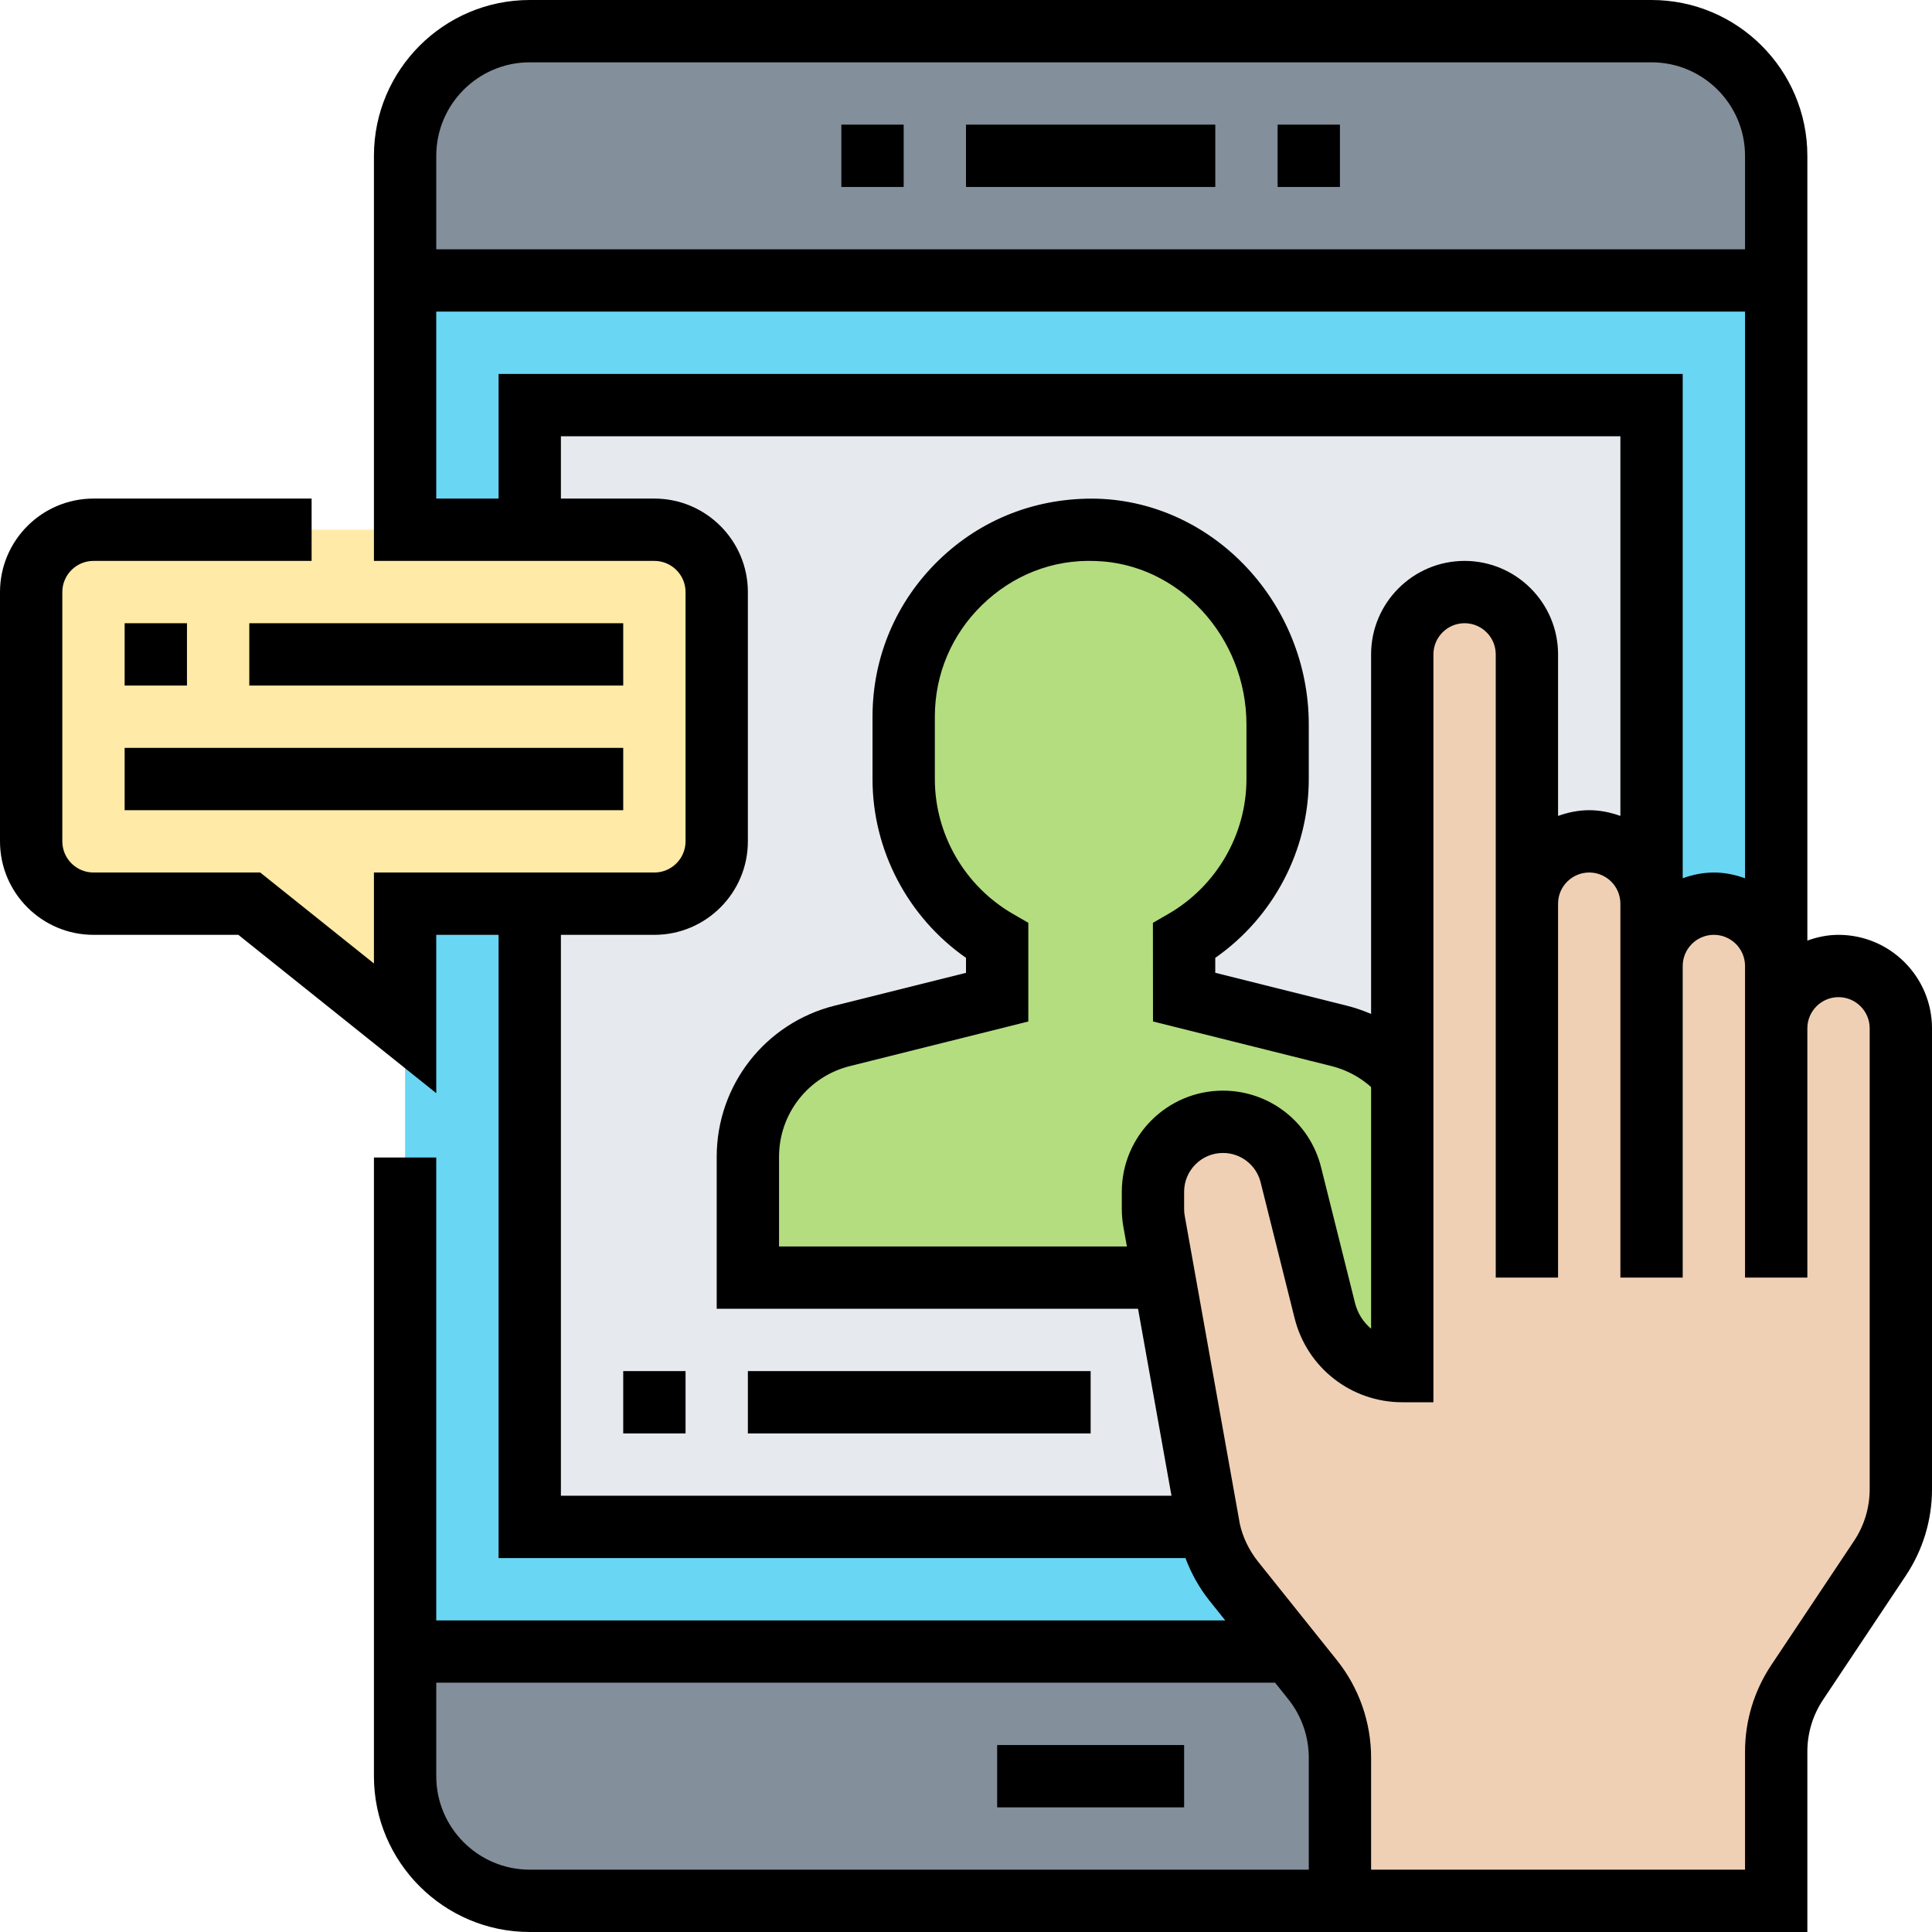
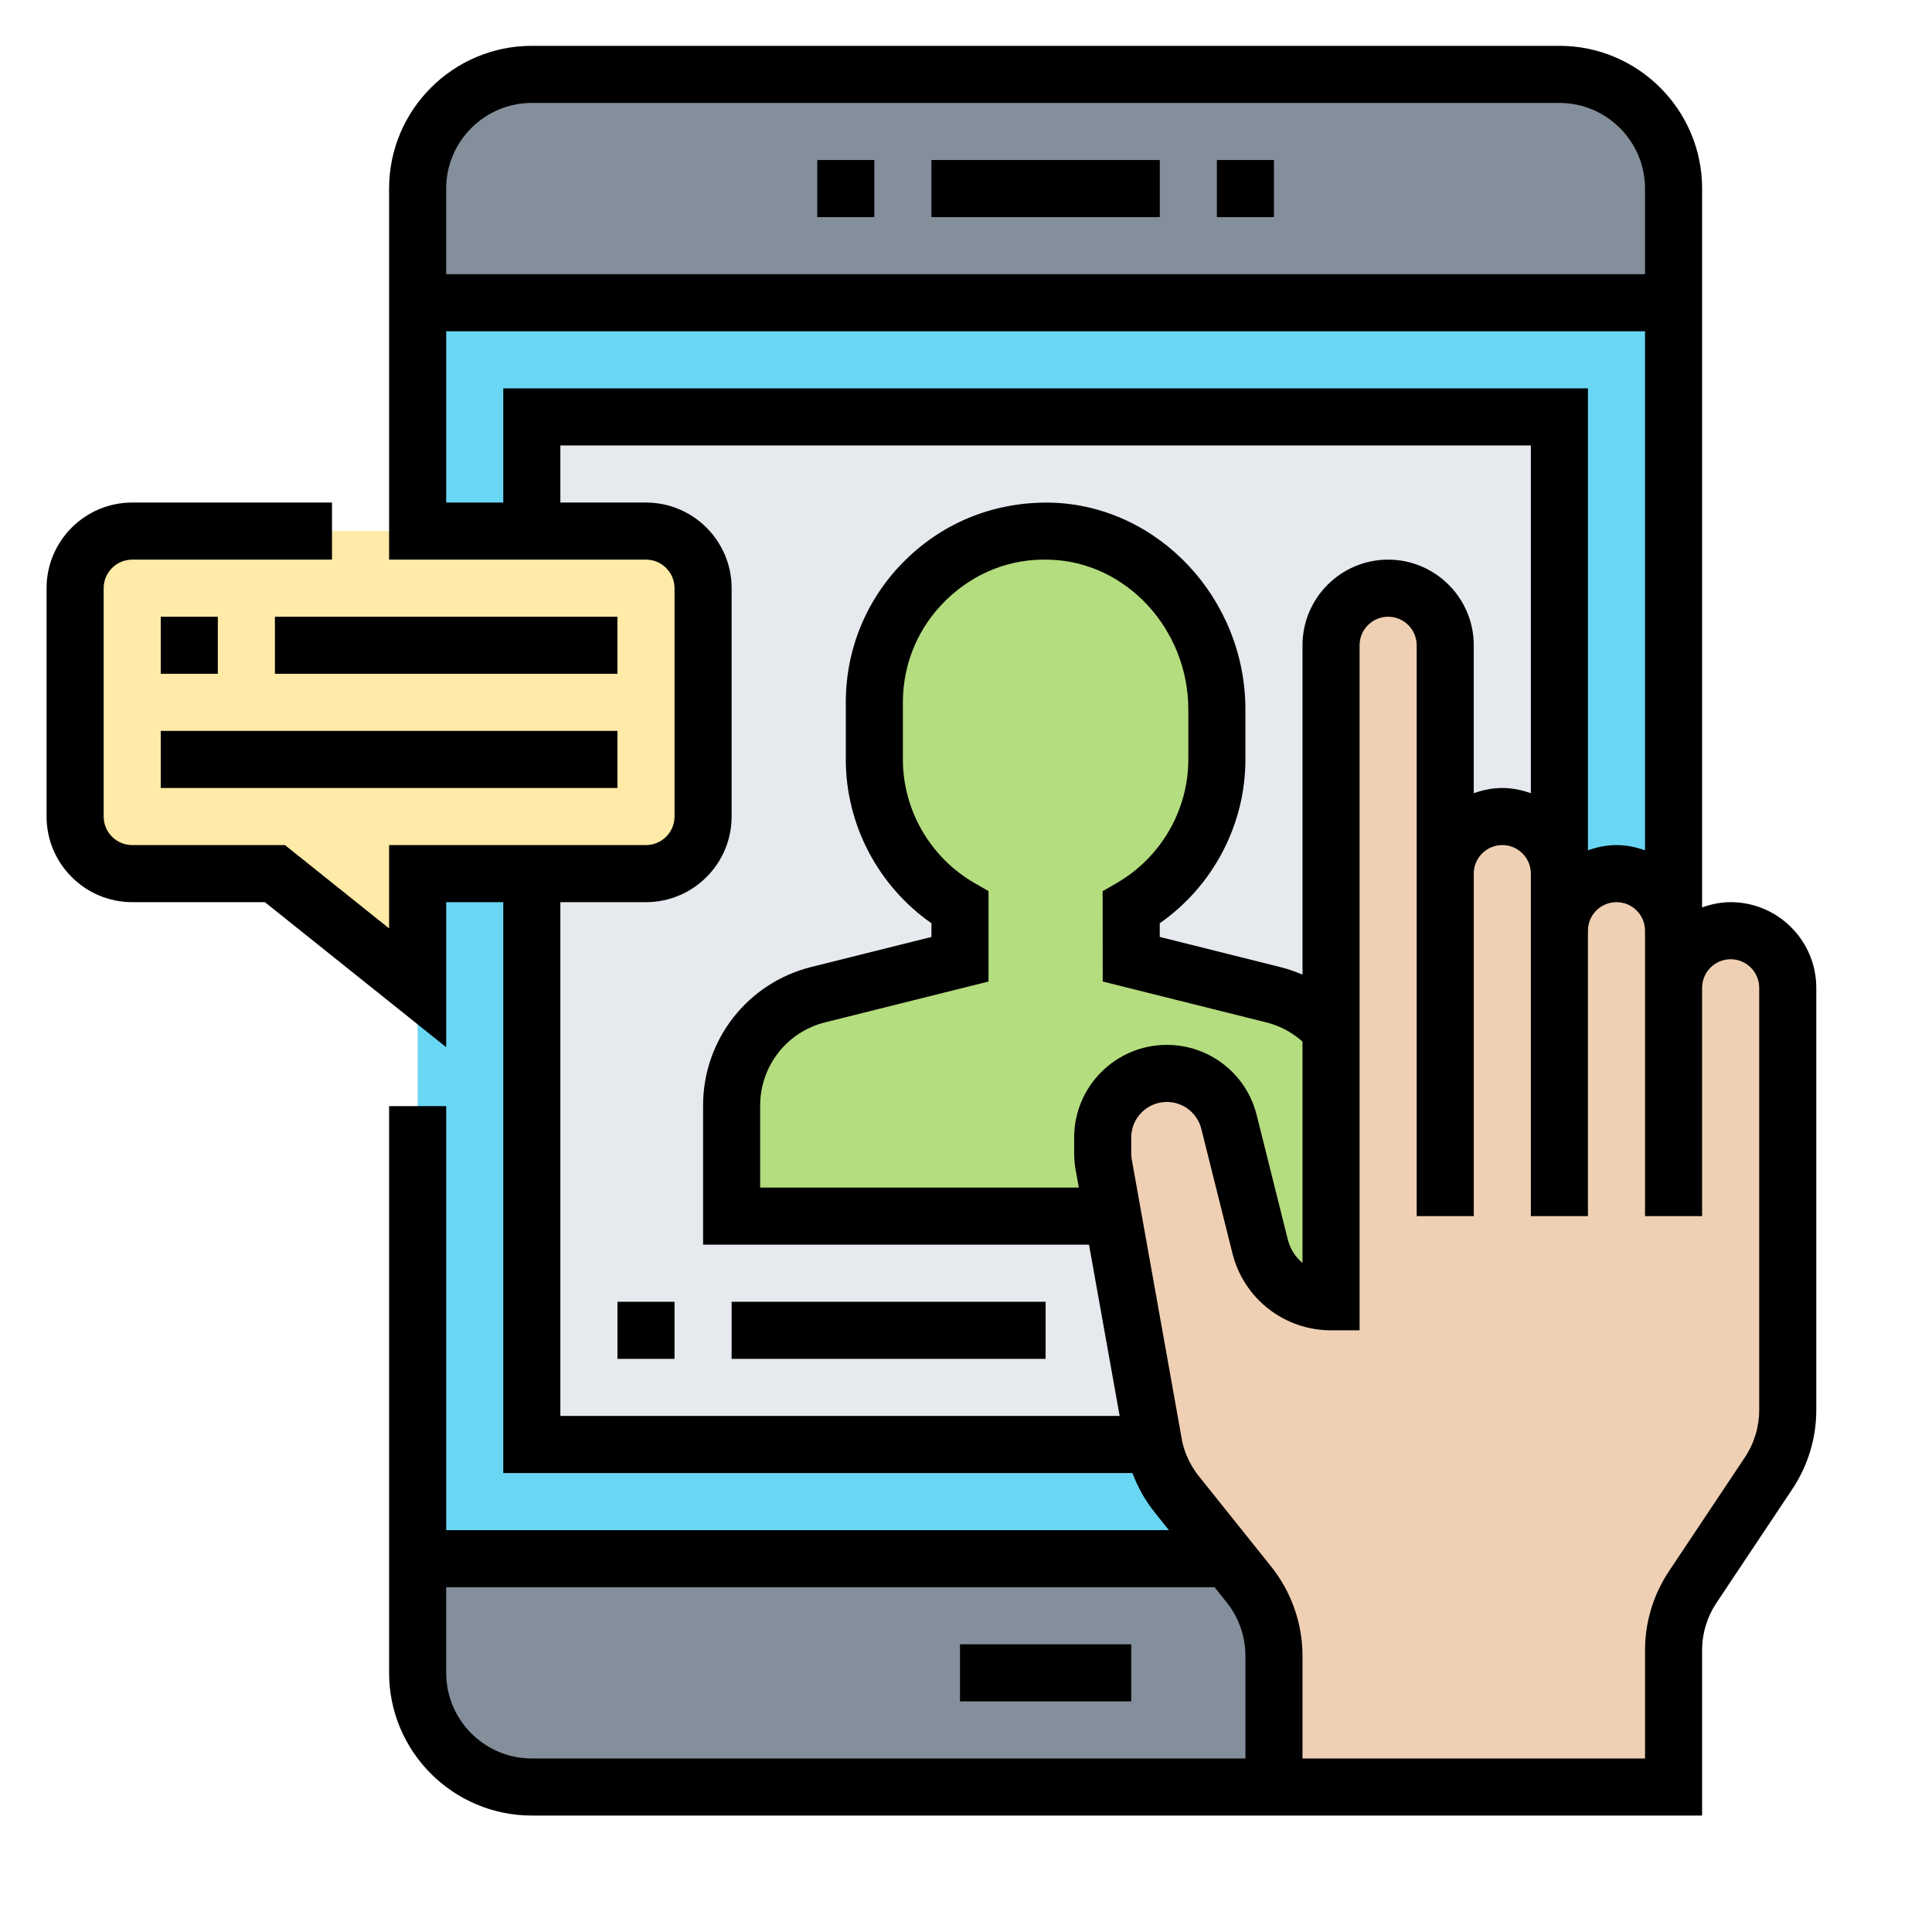
- <svg xmlns="http://www.w3.org/2000/svg" height="512px" viewBox="0 0 496 496" width="512px" class="">
-   <g>
-     <path d="m456 40v32h-352v-32c0-17.68 14.32-32 32-32h288c17.68 0 32 14.32 32 32zm0 0" fill="#838f9b" data-original="#838F9B" class="active-path" style="fill:#838F9B" />
-     <path d="m344 451.199v36.801h-208c-17.68 0-32-14.32-32-32v-32h227.199l5.762 7.199c4.559 5.68 7.039 12.723 7.039 20zm0 0" fill="#838f9b" data-original="#838F9B" class="active-path" style="fill:#838F9B" />
-     <path d="m316.719 405.922 14.48 18.078h-227.199v-192h32v160h174.32l.078.641c1.043 4.801 3.203 9.359 6.32 13.281zm0 0" fill="#69d6f4" data-original="#69D6F4" class="" style="fill:#69D6F4" />
-     <path d="m424 232v-128h-288v32h-32v-64h352v176c0-4.398-1.762-8.398-4.719-11.281-2.883-2.957-6.883-4.719-11.281-4.719-8.801 0-16 7.199-16 16zm0 0" fill="#69d6f4" data-original="#69D6F4" class="" style="fill:#69D6F4" />
-     <path d="m408 216c-8.801 0-16 7.199-16 16v-64c0-8.801-7.199-16-16-16-4.398 0-8.398 1.762-11.281 4.719-2.957 2.883-4.719 6.883-4.719 11.281v107.84c-4.16-4.719-9.762-8.238-16.238-9.918l-39.762-9.922v-14.48c14.32-8.32 24-23.758 24-41.52v-14c0-26.238-20.238-49.199-46.559-50-27.121-.801-49.441 20.961-49.441 48v16c0 17.762 9.68 33.199 24 41.52v14.48l-39.762 9.922c-14.238 3.598-24.238 16.398-24.238 31.039v31.039h106.879l11.441 64h-174.32v-160h32c8.801 0 16-7.199 16-16v-64c0-8.801-7.199-16-16-16h-32v-32h288v128c0-4.398-1.762-8.398-4.719-11.281-2.883-2.957-6.883-4.719-11.281-4.719zm0 0" fill="#e6e9ed" data-original="#E6E9ED" class="" />
-     <path d="m8 216v-64c0-8.801 7.199-16 16-16h144c8.801 0 16 7.199 16 16v64c0 8.801-7.199 16-16 16h-64v32l-40-32h-40c-8.801 0-16-7.199-16-16zm0 0" fill="#ffeaa7" data-original="#FFEAA7" class="" />
-     <path d="m296 310.398c0 1.043.078 2.16.32 3.203l2.559 14.398h-106.879v-31.039c0-14.641 10-27.441 24.238-31.039l39.762-9.922v-14.48c-14.32-8.32-24-23.758-24-41.52v-16c0-27.039 22.32-48.801 49.441-48 26.32.801 46.559 23.762 46.559 50v14c0 17.762-9.68 33.199-24 41.52v14.48l39.762 9.922c6.477 1.68 12.078 5.199 16.238 9.918v76.16c-9.441 0-17.602-6.398-19.922-15.52l-8.637-34.879c-2-8-9.203-13.602-17.441-13.602-4.961 0-9.441 2-12.719 5.281-3.281 3.277-5.281 7.758-5.281 12.719zm0 0" fill="#b4dd7f" data-original="#B4DD7F" class="" />
-     <path d="m424 232v16c0-8.801 7.199-16 16-16 4.398 0 8.398 1.762 11.281 4.719 2.957 2.883 4.719 6.883 4.719 11.281v16c0-4.398 1.762-8.398 4.719-11.281 2.883-2.957 6.883-4.719 11.281-4.719 8.801 0 16 7.199 16 16v118.32c0 6.32-1.84 12.48-5.359 17.758l-21.281 31.844c-3.52 5.277-5.359 11.438-5.359 17.758v38.32h-112v-36.801c0-7.277-2.48-14.32-7.039-20l-5.762-7.199-14.48-18.078c-3.117-3.922-5.277-8.48-6.32-13.281l-.078-.641-11.441-64-2.559-14.398c-.242-1.043-.32-2.16-.32-3.203v-4.398c0-4.961 2-9.441 5.281-12.719 3.277-3.281 7.758-5.281 12.719-5.281 8.238 0 15.441 5.602 17.441 13.602l8.637 34.879c2.32 9.121 10.48 15.52 19.922 15.52v-184c0-4.398 1.762-8.398 4.719-11.281 2.883-2.957 6.883-4.719 11.281-4.719 8.801 0 16 7.199 16 16v64c0-8.801 7.199-16 16-16 4.398 0 8.398 1.762 11.281 4.719 2.957 2.883 4.719 6.883 4.719 11.281zm0 0" fill="#f0d0b4" data-original="#F0D0B4" class="" />
-     <path d="m299.902 336h-115.902v-39.016c0-18.391 12.457-34.344 30.297-38.809l33.703-8.422v-3.844c-14.91-10.414-24-27.598-24-45.902v-16c0-15.281 6.039-29.551 17.008-40.191 10.961-10.633 25.289-16.152 40.711-15.785 29.93.898 54.281 26.906 54.281 57.984v13.984c0 18.312-9.09 35.504-24.008 45.91v3.832l33.711 8.434c7.961 1.992 15 6.297 20.395 12.449l-12.043 10.543c-3.23-3.695-7.461-6.273-12.238-7.48l-45.809-11.449-.023-25.316 4-2.312c12.344-7.145 20.016-20.41 20.016-34.609v-13.984c0-22.512-17.391-41.352-38.762-41.992-11.039-.449-21.262 3.672-29.086 11.266-7.832 7.598-12.152 17.801-12.152 28.711v16c0 14.191 7.664 27.457 20.008 34.602l3.992 2.309v25.336l-45.824 11.449c-10.695 2.68-18.176 12.258-18.176 23.289v23.016h99.902zm0 0" data-original="#000000" class="" style="fill:#000000" />
-     <path d="m32 160h16v16h-16zm0 0" data-original="#000000" class="" style="fill:#000000" />
-     <path d="m64 160h96v16h-96zm0 0" data-original="#000000" class="" style="fill:#000000" />
-     <path d="m32 192h128v16h-128zm0 0" data-original="#000000" class="" style="fill:#000000" />
-     <path d="m248 32h64v16h-64zm0 0" data-original="#000000" class="" style="fill:#000000" />
-     <path d="m328 32h16v16h-16zm0 0" data-original="#000000" class="" style="fill:#000000" />
-     <path d="m216 32h16v16h-16zm0 0" data-original="#000000" class="" style="fill:#000000" />
-     <path d="m256 448h48v16h-48zm0 0" data-original="#000000" class="" style="fill:#000000" />
-     <path d="m472 240c-2.816 0-5.488.574-8 1.473v-201.473c0-22.055-17.945-40-40-40h-288c-22.055 0-40 17.945-40 40v104h72c4.406 0 8 3.586 8 8v64c0 4.414-3.594 8-8 8h-72v23.352l-29.191-23.352h-42.809c-4.406 0-8-3.586-8-8v-64c0-4.414 3.594-8 8-8h56v-16h-56c-13.23 0-24 10.77-24 24v64c0 13.23 10.77 24 24 24h37.191l50.809 40.648v-40.648h16v160h176.336c1.48 3.91 3.52 7.625 6.137 10.895l4.078 5.105h-202.551v-118.832h-16v158.832c0 22.055 17.945 40 40 40h328v-46.312c0-4.75 1.391-9.352 4.031-13.312l21.25-31.871c4.391-6.594 6.719-14.266 6.719-22.184v-118.32c0-13.23-10.77-24-24-24zm-336-224h288c13.23 0 24 10.77 24 24v24h-336v-24c0-13.23 10.77-24 24-24zm-24 64h336v145.473c-2.512-.898-5.184-1.473-8-1.473s-5.488.574-8 1.473v-129.473h-304v32h-16zm32 160h24c13.23 0 24-10.77 24-24v-64c0-13.23-10.77-24-24-24h-24v-16h272v97.473c-2.512-.898-5.184-1.473-8-1.473s-5.488.574-8 1.473v-41.473c0-13.23-10.77-24-24-24s-24 10.77-24 24v173.113c-1.984-1.648-3.457-3.922-4.121-6.57l-8.719-34.863c-2.887-11.59-13.258-19.68-25.191-19.68-14.32 0-25.969 11.648-25.969 25.969v4.438c0 1.539.137 3.066.406 4.57l12.348 69.023h-156.754zm-8 240c-13.23 0-24-10.77-24-24v-24h215.352l3.383 4.23c3.402 4.242 5.266 9.57 5.266 14.992v28.777zm344-97.688c0 4.75-1.391 9.352-4.031 13.312l-21.25 31.871c-4.391 6.602-6.719 14.273-6.719 22.191v30.312h-96v-28.777c0-9.055-3.113-17.926-8.77-24.992l-20.262-25.328c-2.32-2.902-3.953-6.352-4.672-9.695l-14.137-79.047c-.113-.586-.16-1.168-.16-1.754v-4.438c0-5.496 4.473-9.969 9.969-9.969 4.582 0 8.559 3.105 9.672 7.543l8.719 34.863c3.168 12.723 14.535 21.594 27.641 21.594h8v-192c0-4.414 3.594-8 8-8s8 3.586 8 8v160h16v-96c0-4.414 3.594-8 8-8s8 3.586 8 8v96h16v-80c0-4.414 3.594-8 8-8s8 3.586 8 8v80h16v-64c0-4.414 3.594-8 8-8s8 3.586 8 8zm0 0" data-original="#000000" class="" style="fill:#000000" />
-     <path d="m160 352h16v16h-16zm0 0" data-original="#000000" class="" style="fill:#000000" />
-     <path d="m192 352h88v16h-88zm0 0" data-original="#000000" class="" style="fill:#000000" />
+ <svg xmlns="http://www.w3.org/2000/svg" height="45" viewBox="0 0 43.594 43.594" width="45" class="" version="1.1" id="svg42">
+   <defs id="defs46" />
+   <g id="g40" transform="matrix(0.08050847,0,0,0.08050847,1.050847,1.034428)">
+     <path d="M 456,40 V 72 H 104 V 40 C 104,22.32 118.32,8 136,8 h 288 c 17.68,0 32,14.32 32,32 z m 0,0" data-original="#838F9B" class="active-path" style="fill:#838f9b" id="path2" />
+     <path d="M 344,451.199 V 488 H 136 c -17.68,0 -32,-14.32 -32,-32 v -32 h 227.199 l 5.762,7.199 c 4.559,5.68 7.039,12.723 7.039,20 z m 0,0" data-original="#838F9B" class="active-path" style="fill:#838f9b" id="path4" />
+     <path d="M 316.719,405.922 331.199,424 H 104 V 232 h 32 v 160 h 174.32 l 0.078,0.641 c 1.043,4.801 3.203,9.359 6.32,13.281 z m 0,0" data-original="#69D6F4" class="" style="fill:#69d6f4" id="path6" />
+     <path d="M 424,232 V 104 H 136 v 32 H 104 V 72 h 352 v 176 c 0,-4.398 -1.762,-8.398 -4.719,-11.281 C 448.398,233.762 444.398,232 440,232 c -8.801,0 -16,7.199 -16,16 z m 0,0" data-original="#69D6F4" class="" style="fill:#69d6f4" id="path8" />
+     <path d="m 408,216 c -8.801,0 -16,7.199 -16,16 v -64 c 0,-8.801 -7.199,-16 -16,-16 -4.398,0 -8.398,1.762 -11.281,4.719 C 361.762,159.602 360,163.602 360,168 v 107.84 c -4.16,-4.719 -9.762,-8.238 -16.238,-9.918 L 304,256 V 241.52 C 318.32,233.199 328,217.762 328,200 V 186 C 328,159.762 307.762,136.801 281.441,136 254.32,135.199 232,156.961 232,184 v 16 c 0,17.762 9.68,33.199 24,41.52 V 256 l -39.762,9.922 C 202,269.52 192,282.32 192,296.961 V 328 h 106.879 l 11.441,64 H 136 V 232 h 32 c 8.801,0 16,-7.199 16,-16 v -64 c 0,-8.801 -7.199,-16 -16,-16 h -32 v -32 h 288 v 128 c 0,-4.398 -1.762,-8.398 -4.719,-11.281 C 416.398,217.762 412.398,216 408,216 Z m 0,0" data-original="#E6E9ED" class="" id="path10" style="fill:#e6e9ed" />
+     <path d="m 8,216 v -64 c 0,-8.801 7.199,-16 16,-16 h 144 c 8.801,0 16,7.199 16,16 v 64 c 0,8.801 -7.199,16 -16,16 h -64 v 32 L 64,232 H 24 C 15.199,232 8,224.801 8,216 Z m 0,0" data-original="#FFEAA7" class="" id="path12" style="fill:#ffeaa7" />
+     <path d="m 296,310.398 c 0,1.043 0.078,2.16 0.32,3.203 L 298.879,328 H 192 v -31.039 c 0,-14.641 10,-27.441 24.238,-31.039 L 256,256 V 241.52 C 241.68,233.199 232,217.762 232,200 v -16 c 0,-27.039 22.32,-48.801 49.441,-48 C 307.762,136.801 328,159.762 328,186 v 14 c 0,17.762 -9.68,33.199 -24,41.52 V 256 l 39.762,9.922 c 6.477,1.68 12.078,5.199 16.238,9.918 V 352 c -9.441,0 -17.602,-6.398 -19.922,-15.52 l -8.637,-34.879 C 329.441,293.602 322.238,288 314,288 c -4.961,0 -9.441,2 -12.719,5.281 C 298,296.559 296,301.039 296,306 Z m 0,0" data-original="#B4DD7F" class="" id="path14" style="fill:#b4dd7f" />
+     <path d="m 424,232 v 16 c 0,-8.801 7.199,-16 16,-16 4.398,0 8.398,1.762 11.281,4.719 C 454.238,239.602 456,243.602 456,248 v 16 c 0,-4.398 1.762,-8.398 4.719,-11.281 C 463.602,249.762 467.602,248 472,248 c 8.801,0 16,7.199 16,16 v 118.32 c 0,6.32 -1.84,12.48 -5.359,17.758 l -21.281,31.844 C 457.84,437.199 456,443.359 456,449.68 V 488 H 344 v -36.801 c 0,-7.277 -2.48,-14.32 -7.039,-20 L 331.199,424 316.719,405.922 C 313.602,402 311.441,397.441 310.398,392.641 L 310.32,392 l -11.441,-64 -2.559,-14.398 C 296.078,312.559 296,311.441 296,310.398 V 306 c 0,-4.961 2,-9.441 5.281,-12.719 C 304.559,290 309.039,288 314,288 c 8.238,0 15.441,5.602 17.441,13.602 l 8.637,34.879 C 342.398,345.602 350.559,352 360,352 V 168 c 0,-4.398 1.762,-8.398 4.719,-11.281 C 367.602,153.762 371.602,152 376,152 c 8.801,0 16,7.199 16,16 v 64 c 0,-8.801 7.199,-16 16,-16 4.398,0 8.398,1.762 11.281,4.719 C 422.238,223.602 424,227.602 424,232 Z m 0,0" data-original="#F0D0B4" class="" id="path16" style="fill:#f0d0b4" />
+     <path d="M 299.902,336 H 184 v -39.016 c 0,-18.391 12.457,-34.344 30.297,-38.809 L 248,249.754 v -3.844 C 233.09,235.496 224,218.312 224,200.008 v -16 c 0,-15.281 6.039,-29.551 17.008,-40.191 10.961,-10.633 25.289,-16.152 40.711,-15.785 C 311.648,128.93 336,154.938 336,186.016 V 200 c 0,18.312 -9.09,35.504 -24.008,45.91 v 3.832 l 33.711,8.434 c 7.961,1.992 15,6.297 20.395,12.449 l -12.043,10.543 c -3.23,-3.695 -7.461,-6.273 -12.238,-7.48 l -45.809,-11.449 -0.023,-25.316 4,-2.312 C 312.328,227.465 320,214.199 320,200 v -13.984 c 0,-22.512 -17.391,-41.352 -38.762,-41.992 -11.039,-0.449 -21.262,3.672 -29.086,11.266 C 244.32,162.887 240,173.09 240,184 v 16 c 0,14.191 7.664,27.457 20.008,34.602 L 264,236.91 v 25.336 l -45.824,11.449 C 207.48,276.375 200,285.953 200,296.984 V 320 h 99.902 z m 0,0" data-original="#000000" class="" style="fill:#000000" id="path18" />
+     <path d="m 32,160 h 16 v 16 H 32 Z m 0,0" data-original="#000000" class="" style="fill:#000000" id="path20" />
+     <path d="m 64,160 h 96 v 16 H 64 Z m 0,0" data-original="#000000" class="" style="fill:#000000" id="path22" />
+     <path d="m 32,192 h 128 v 16 H 32 Z m 0,0" data-original="#000000" class="" style="fill:#000000" id="path24" />
+     <path d="m 248,32 h 64 v 16 h -64 z m 0,0" data-original="#000000" class="" style="fill:#000000" id="path26" />
+     <path d="m 328,32 h 16 v 16 h -16 z m 0,0" data-original="#000000" class="" style="fill:#000000" id="path28" />
+     <path d="m 216,32 h 16 v 16 h -16 z m 0,0" data-original="#000000" class="" style="fill:#000000" id="path30" />
+     <path d="m 256,448 h 48 v 16 h -48 z m 0,0" data-original="#000000" class="" style="fill:#000000" id="path32" />
+     <path d="m 472,240 c -2.816,0 -5.488,0.574 -8,1.473 V 40 C 464,17.945 446.055,0 424,0 H 136 C 113.945,0 96,17.945 96,40 v 104 h 72 c 4.406,0 8,3.586 8,8 v 64 c 0,4.414 -3.594,8 -8,8 H 96 v 23.352 L 66.809,224 H 24 c -4.406,0 -8,-3.586 -8,-8 v -64 c 0,-4.414 3.594,-8 8,-8 H 80 V 128 H 24 C 10.77,128 0,138.77 0,152 v 64 c 0,13.23 10.77,24 24,24 H 61.191 L 112,280.648 V 240 h 16 v 160 h 176.336 c 1.48,3.91 3.52,7.625 6.137,10.895 L 314.551,416 H 112 V 297.168 H 96 V 456 c 0,22.055 17.945,40 40,40 h 328 v -46.312 c 0,-4.75 1.391,-9.352 4.031,-13.312 l 21.25,-31.871 C 493.672,397.91 496,390.238 496,382.32 V 264 c 0,-13.23 -10.77,-24 -24,-24 z M 136,16 h 288 c 13.23,0 24,10.77 24,24 V 64 H 112 V 40 c 0,-13.23 10.77,-24 24,-24 z M 112,80 H 448 V 225.473 C 445.488,224.574 442.816,224 440,224 c -2.816,0 -5.488,0.574 -8,1.473 V 96 H 128 v 32 h -16 z m 32,160 h 24 c 13.23,0 24,-10.77 24,-24 v -64 c 0,-13.23 -10.77,-24 -24,-24 h -24 v -16 h 272 v 97.473 C 413.488,208.574 410.816,208 408,208 c -2.816,0 -5.488,0.574 -8,1.473 V 168 c 0,-13.23 -10.77,-24 -24,-24 -13.23,0 -24,10.77 -24,24 v 173.113 c -1.984,-1.648 -3.457,-3.922 -4.121,-6.57 l -8.719,-34.863 C 336.273,288.09 325.902,280 313.969,280 299.648,280 288,291.648 288,305.969 v 4.438 c 0,1.539 0.137,3.066 0.406,4.57 L 300.754,384 H 144 Z m -8,240 c -13.23,0 -24,-10.77 -24,-24 v -24 h 215.352 l 3.383,4.23 C 334.137,440.473 336,445.801 336,451.223 V 480 Z m 344,-97.688 c 0,4.75 -1.391,9.352 -4.031,13.312 l -21.25,31.871 C 450.328,434.098 448,441.77 448,449.688 V 480 h -96 v -28.777 c 0,-9.055 -3.113,-17.926 -8.77,-24.992 L 322.969,400.902 C 320.648,398 319.016,394.551 318.297,391.207 L 304.16,312.16 C 304.047,311.574 304,310.992 304,310.406 v -4.438 C 304,300.473 308.473,296 313.969,296 c 4.582,0 8.559,3.105 9.672,7.543 l 8.719,34.863 C 335.527,351.129 346.895,360 360,360 h 8 V 168 c 0,-4.414 3.594,-8 8,-8 4.406,0 8,3.586 8,8 v 160 h 16 v -96 c 0,-4.414 3.594,-8 8,-8 4.406,0 8,3.586 8,8 v 96 h 16 v -80 c 0,-4.414 3.594,-8 8,-8 4.406,0 8,3.586 8,8 v 80 h 16 v -64 c 0,-4.414 3.594,-8 8,-8 4.406,0 8,3.586 8,8 z m 0,0" data-original="#000000" class="" style="fill:#000000" id="path34" />
+     <path d="m 160,352 h 16 v 16 h -16 z m 0,0" data-original="#000000" class="" style="fill:#000000" id="path36" />
+     <path d="m 192,352 h 88 v 16 h -88 z m 0,0" data-original="#000000" class="" style="fill:#000000" id="path38" />
  </g>
</svg>
